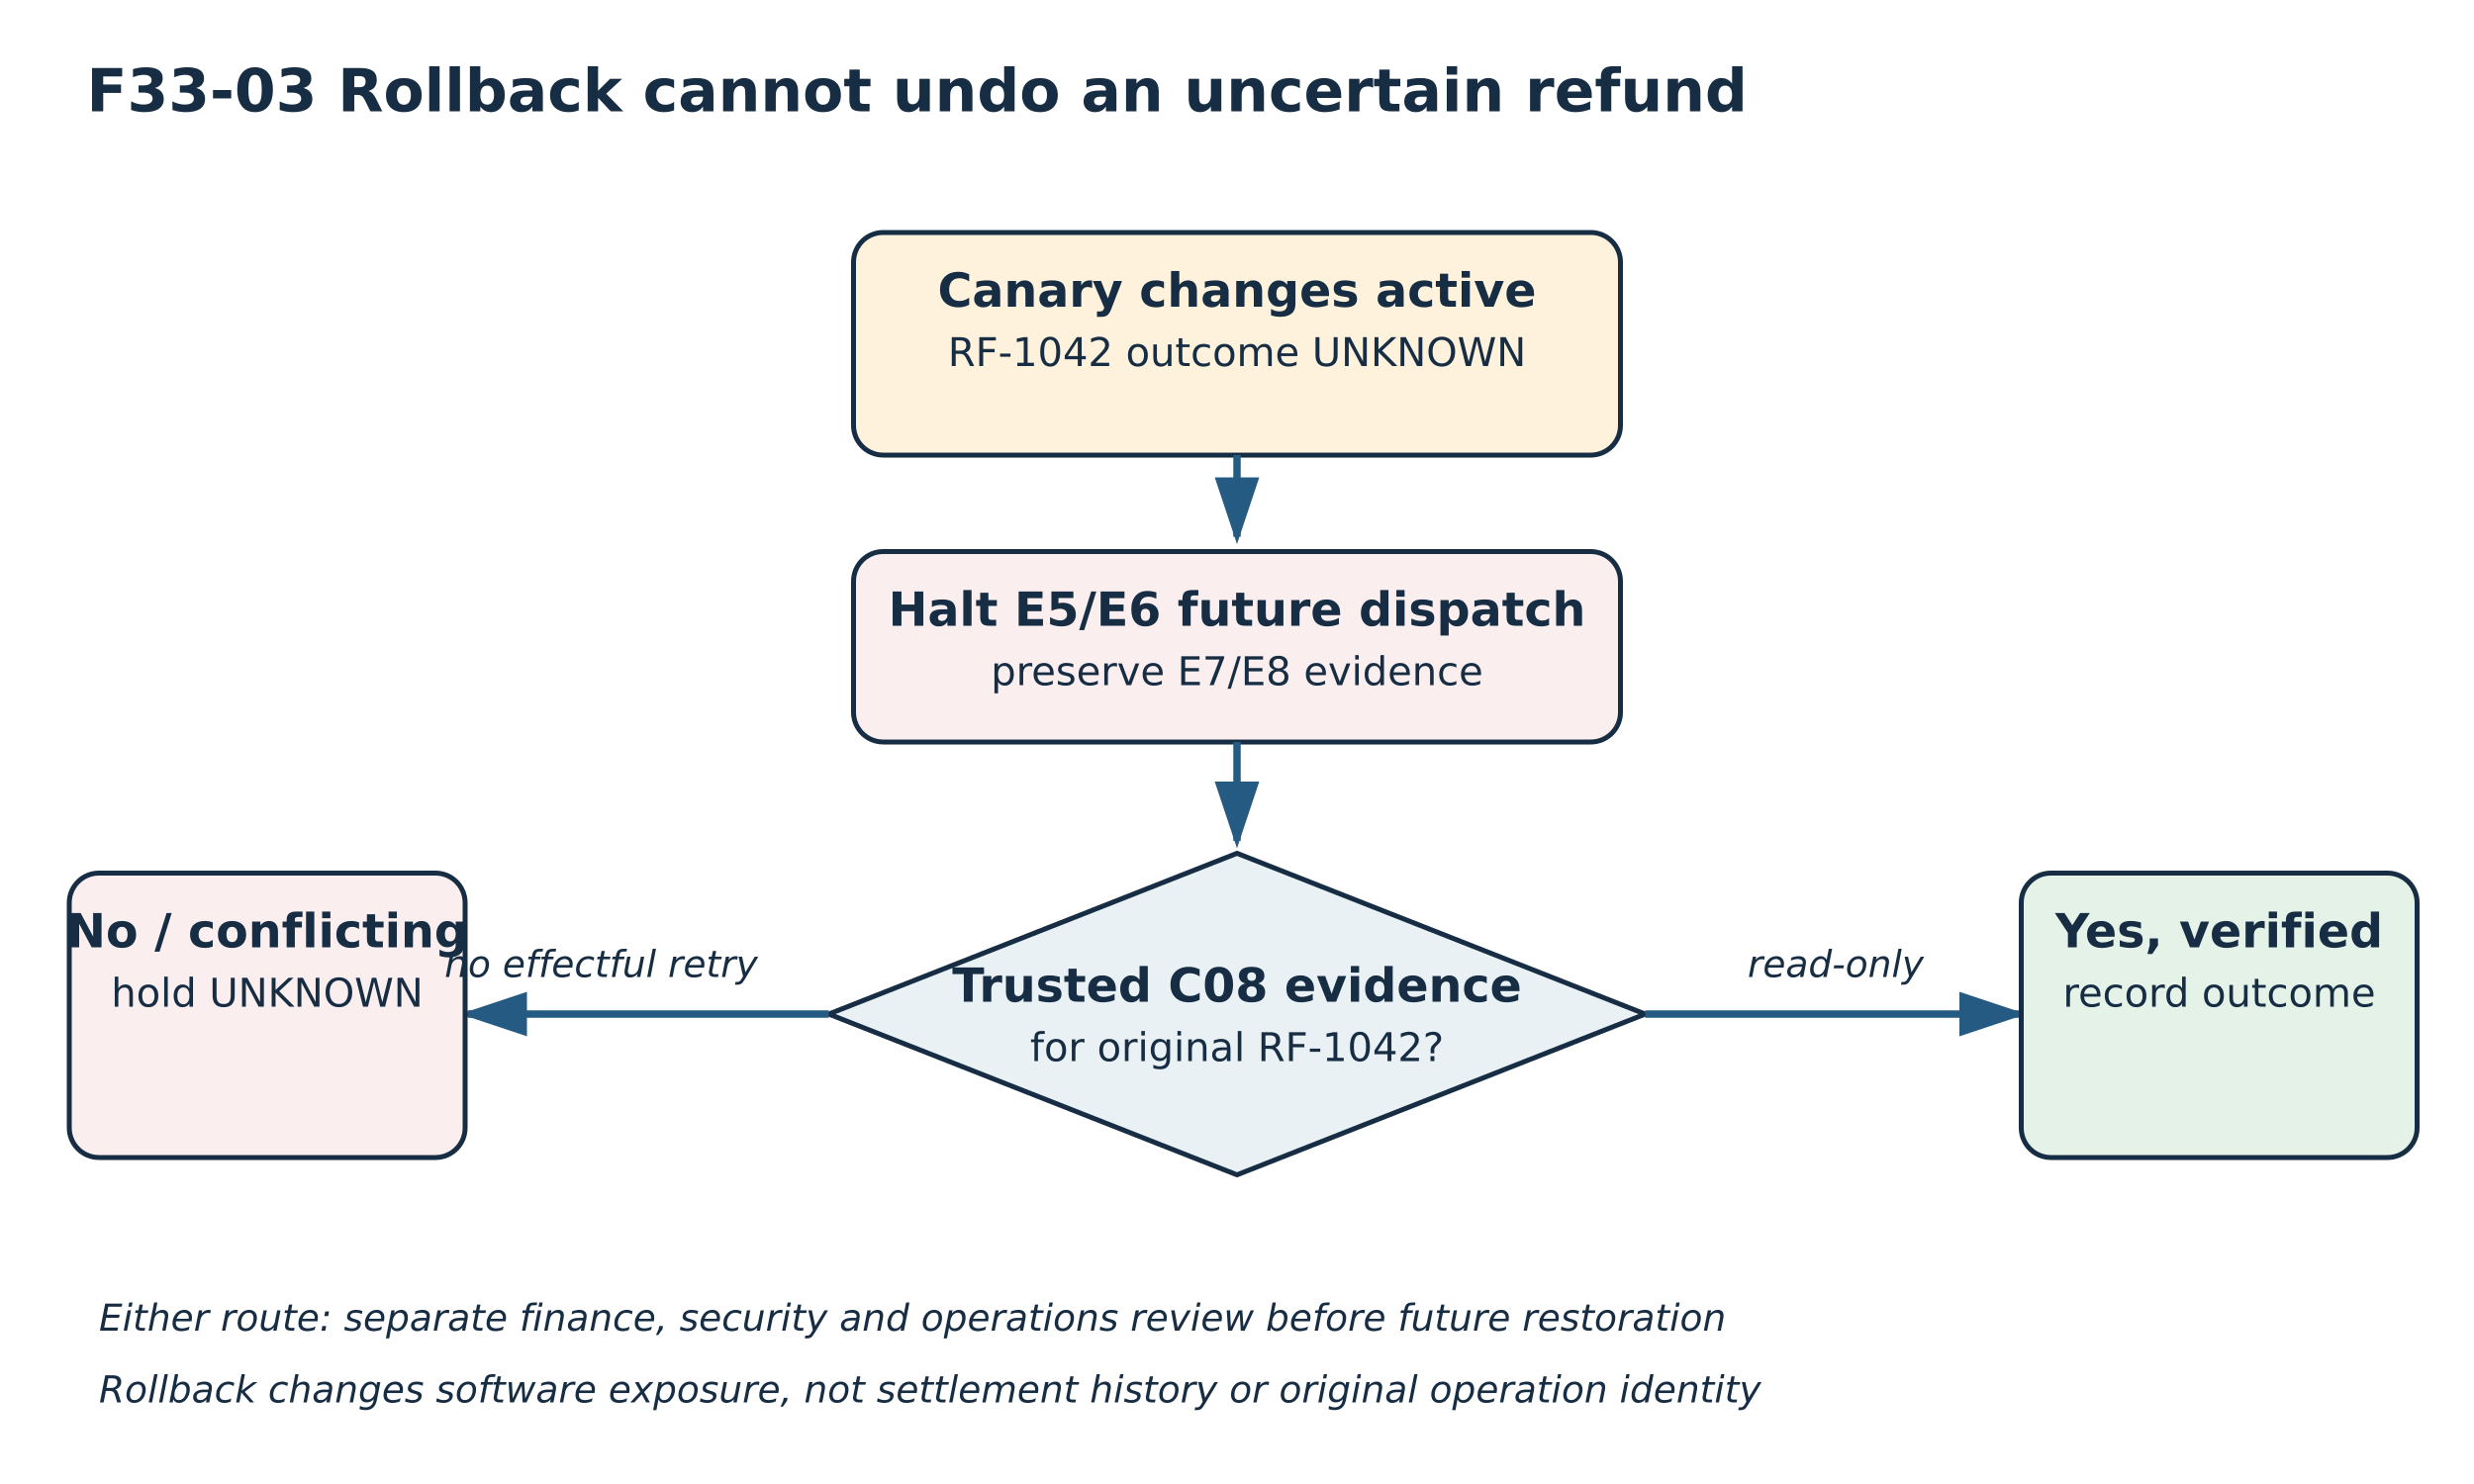
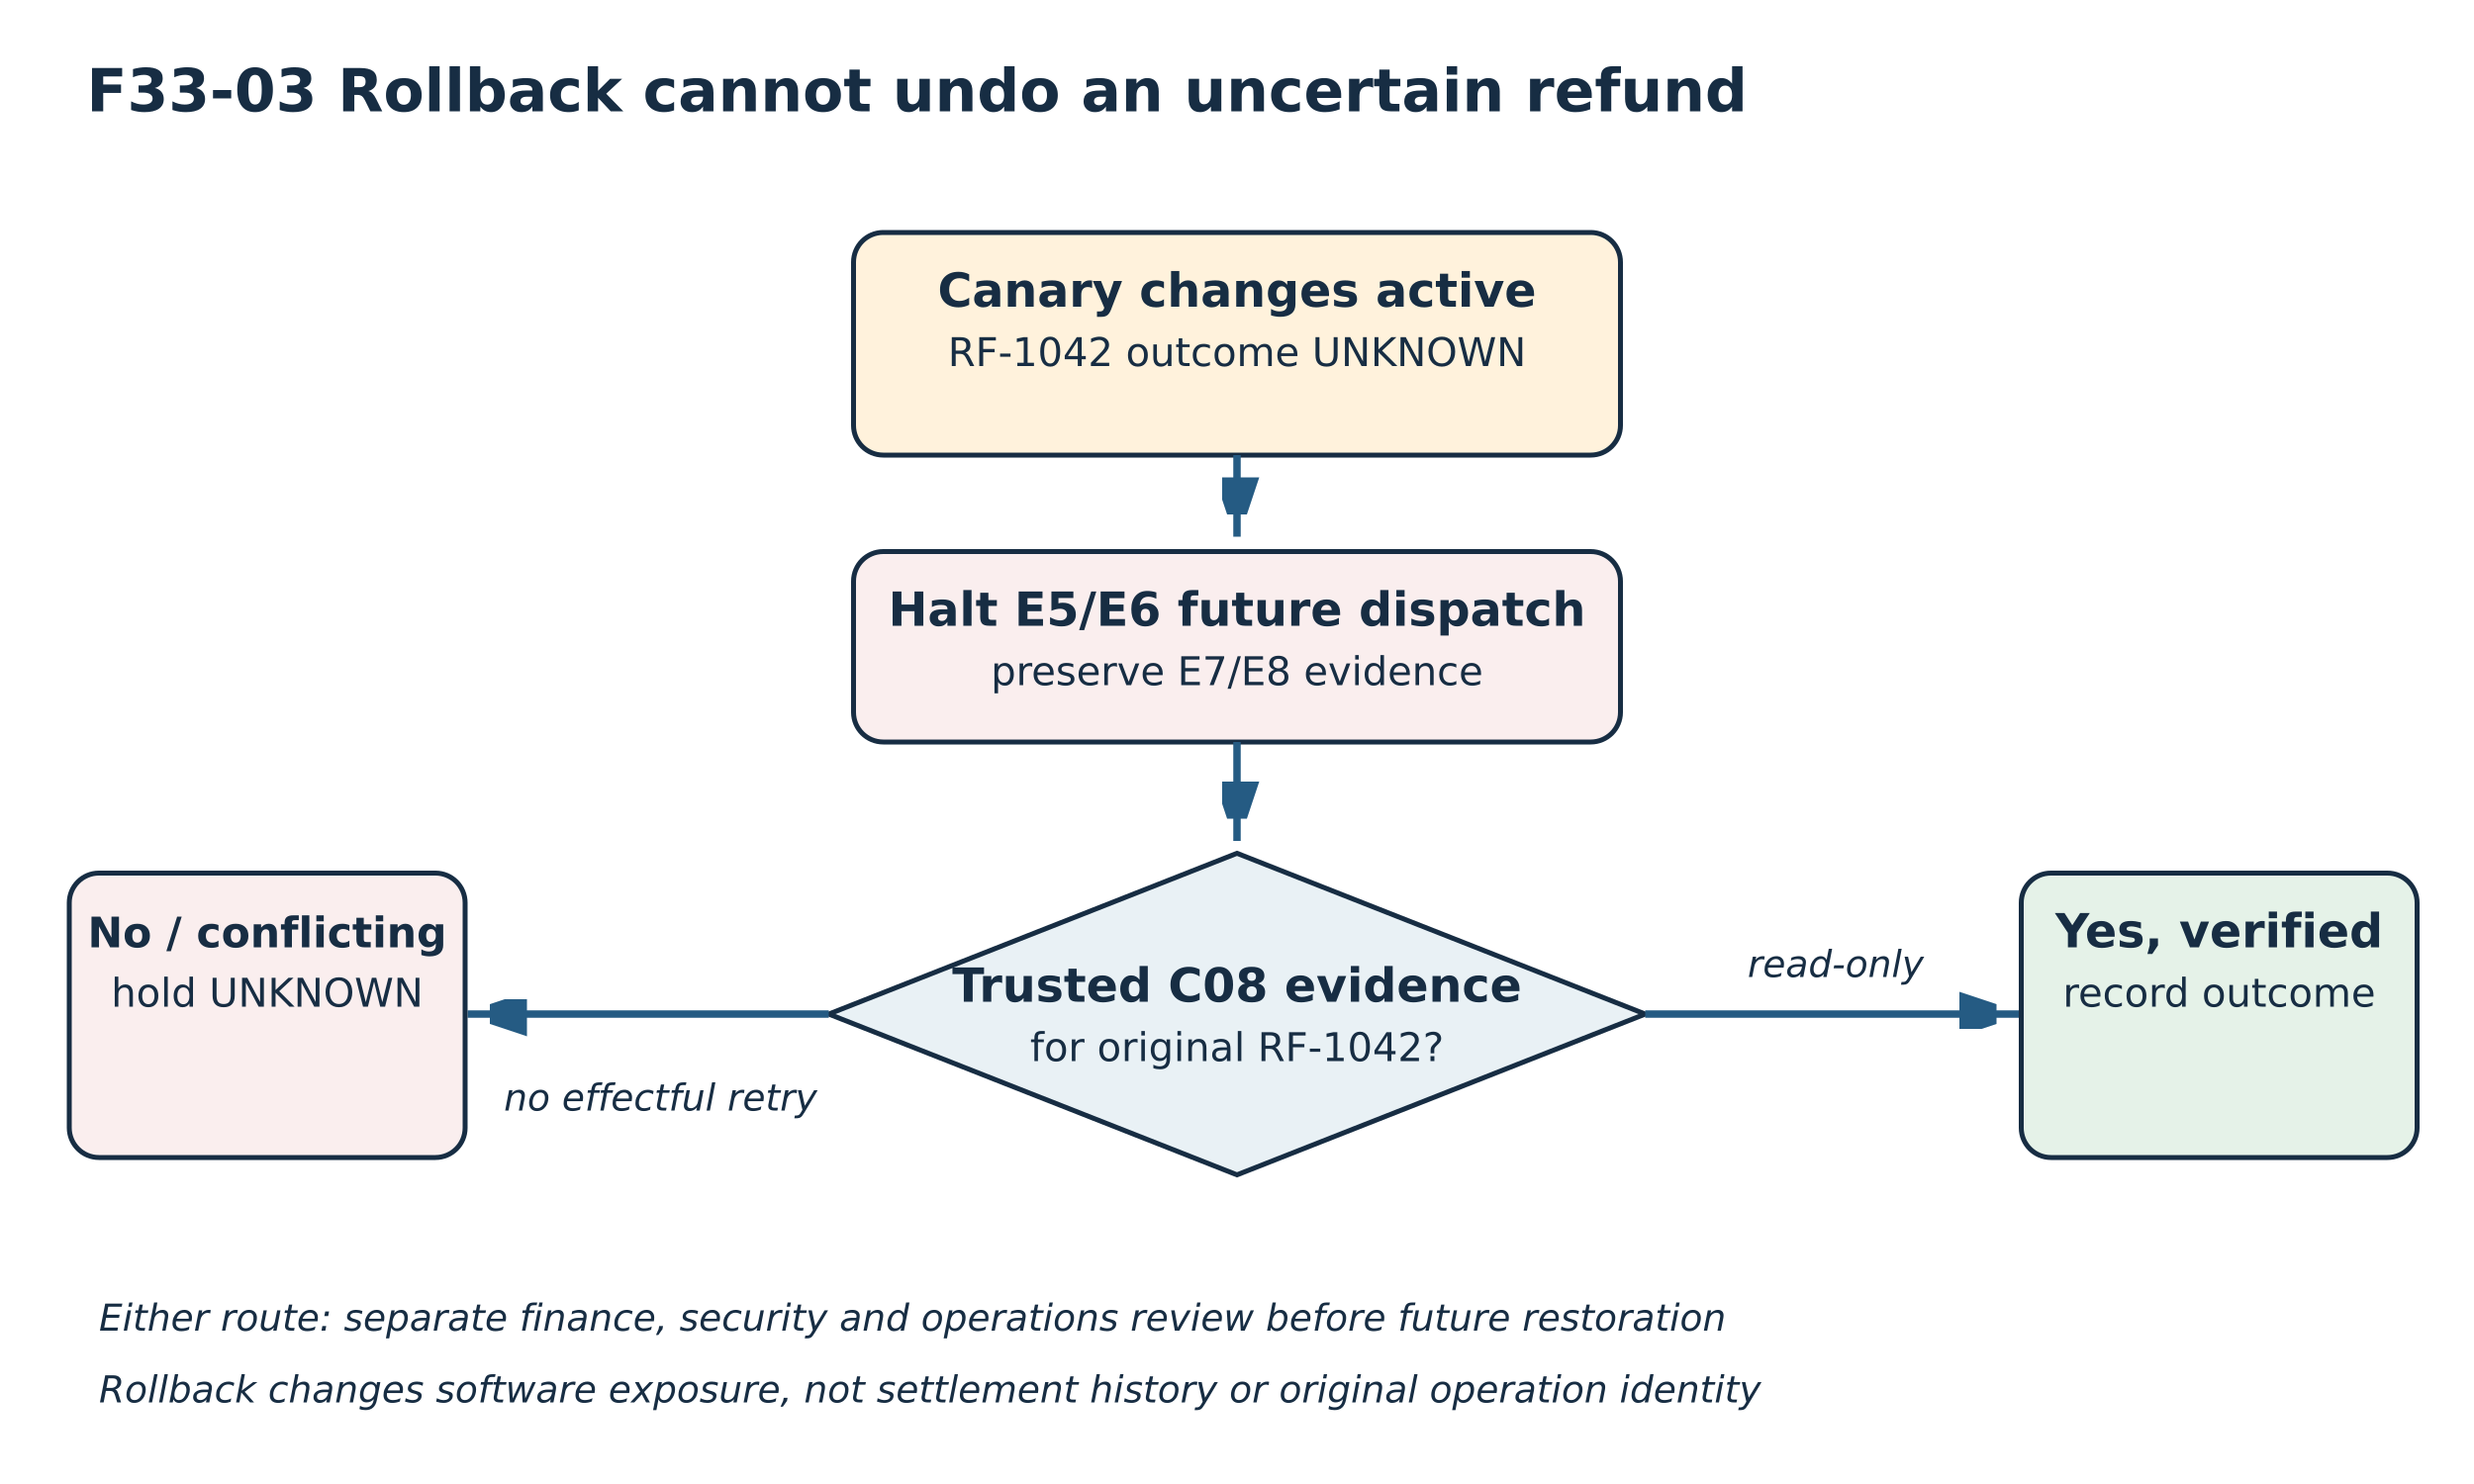
<svg xmlns="http://www.w3.org/2000/svg" width="1000" height="600" viewBox="0 0 1000 600">
  <defs>
-     <marker id="arrow" markerWidth="10" markerHeight="10" refX="8" refY="3" orient="auto">
+     <marker id="arrow" markerWidth="5" markerHeight="5" refX="8" refY="3" orient="auto">
      <path d="M0,0 L0,6 L9,3z" fill="#255b83" />
    </marker>
  </defs>
  <style>.h{font: bold 19px DejaVu Sans,sans-serif;fill:#172d43}.s{font: 16px DejaVu Sans,sans-serif;fill:#172d43}.t{font:bold 24px DejaVu Sans,sans-serif;fill:#172d43}.note{font:italic 15px DejaVu Sans,sans-serif;fill:#172d43}</style>
  <rect width="1000" height="600" fill="#fff" />
  <text x="35" y="45" text-anchor="start" class="t">F33-03  Rollback cannot undo an uncertain refund</text>
  <rect x="345" y="94" width="310" height="90" rx="12" fill="#fff2dc" stroke="#172d43" stroke-width="2" />
  <text x="500.0" y="124" text-anchor="middle" class="h">Canary changes active</text>
  <text x="500.0" y="148" text-anchor="middle" class="s">RF-1042 outcome UNKNOWN</text>
  <path d="M 500 184 L 500 217" fill="none" stroke="#255b83" stroke-width="3" marker-end="url(#arrow)" />
  <rect x="345" y="223" width="310" height="77" rx="12" fill="#faeeee" stroke="#172d43" stroke-width="2" />
  <text x="500.0" y="253" text-anchor="middle" class="h">Halt E5/E6 future dispatch</text>
  <text x="500.0" y="277" text-anchor="middle" class="s">preserve E7/E8 evidence</text>
  <path d="M 500 300 L 500 340" fill="none" stroke="#255b83" stroke-width="3" marker-end="url(#arrow)" />
  <polygon points="500,345 665,410 500,475 335,410" fill="#e9f1f5" stroke="#172d43" stroke-width="2" />
  <text x="500" y="405" text-anchor="middle" class="h">Trusted C08 evidence</text>
  <text x="500" y="429" text-anchor="middle" class="s">for original RF-1042?</text>
  <path d="M 335 410 L 189 410" fill="none" stroke="#255b83" stroke-width="3" marker-end="url(#arrow)" />
  <rect x="28" y="353" width="160" height="115" rx="12" fill="#faeeee" stroke="#172d43" stroke-width="2" />
-   <text x="108.0" y="383" text-anchor="middle" class="h">No / conflicting</text>
+   <text x="108.0" y="383" text-anchor="middle" class="h" font-size="17" style="font-size:17px">No / conflicting</text>
  <text x="108.0" y="407" text-anchor="middle" class="s">hold UNKNOWN</text>
  <path d="M 665 410 L 816 410" fill="none" stroke="#255b83" stroke-width="3" marker-end="url(#arrow)" />
  <rect x="817" y="353" width="160" height="115" rx="12" fill="#e5f2e8" stroke="#172d43" stroke-width="2" />
  <text x="897.0" y="383" text-anchor="middle" class="h">Yes, verified</text>
  <text x="897.0" y="407" text-anchor="middle" class="s">record outcome</text>
-   <text x="243" y="395" text-anchor="middle" class="note">no effectful retry</text>
+   <text x="267" y="449" text-anchor="middle" class="note">no effectful retry</text>
  <text x="742" y="395" text-anchor="middle" class="note">read-only</text>
  <text x="40" y="538" text-anchor="start" class="note">Either route: separate finance, security and operations review before future restoration</text>
  <text x="40" y="567" text-anchor="start" class="note">Rollback changes software exposure, not settlement history or original operation identity</text>
</svg>
